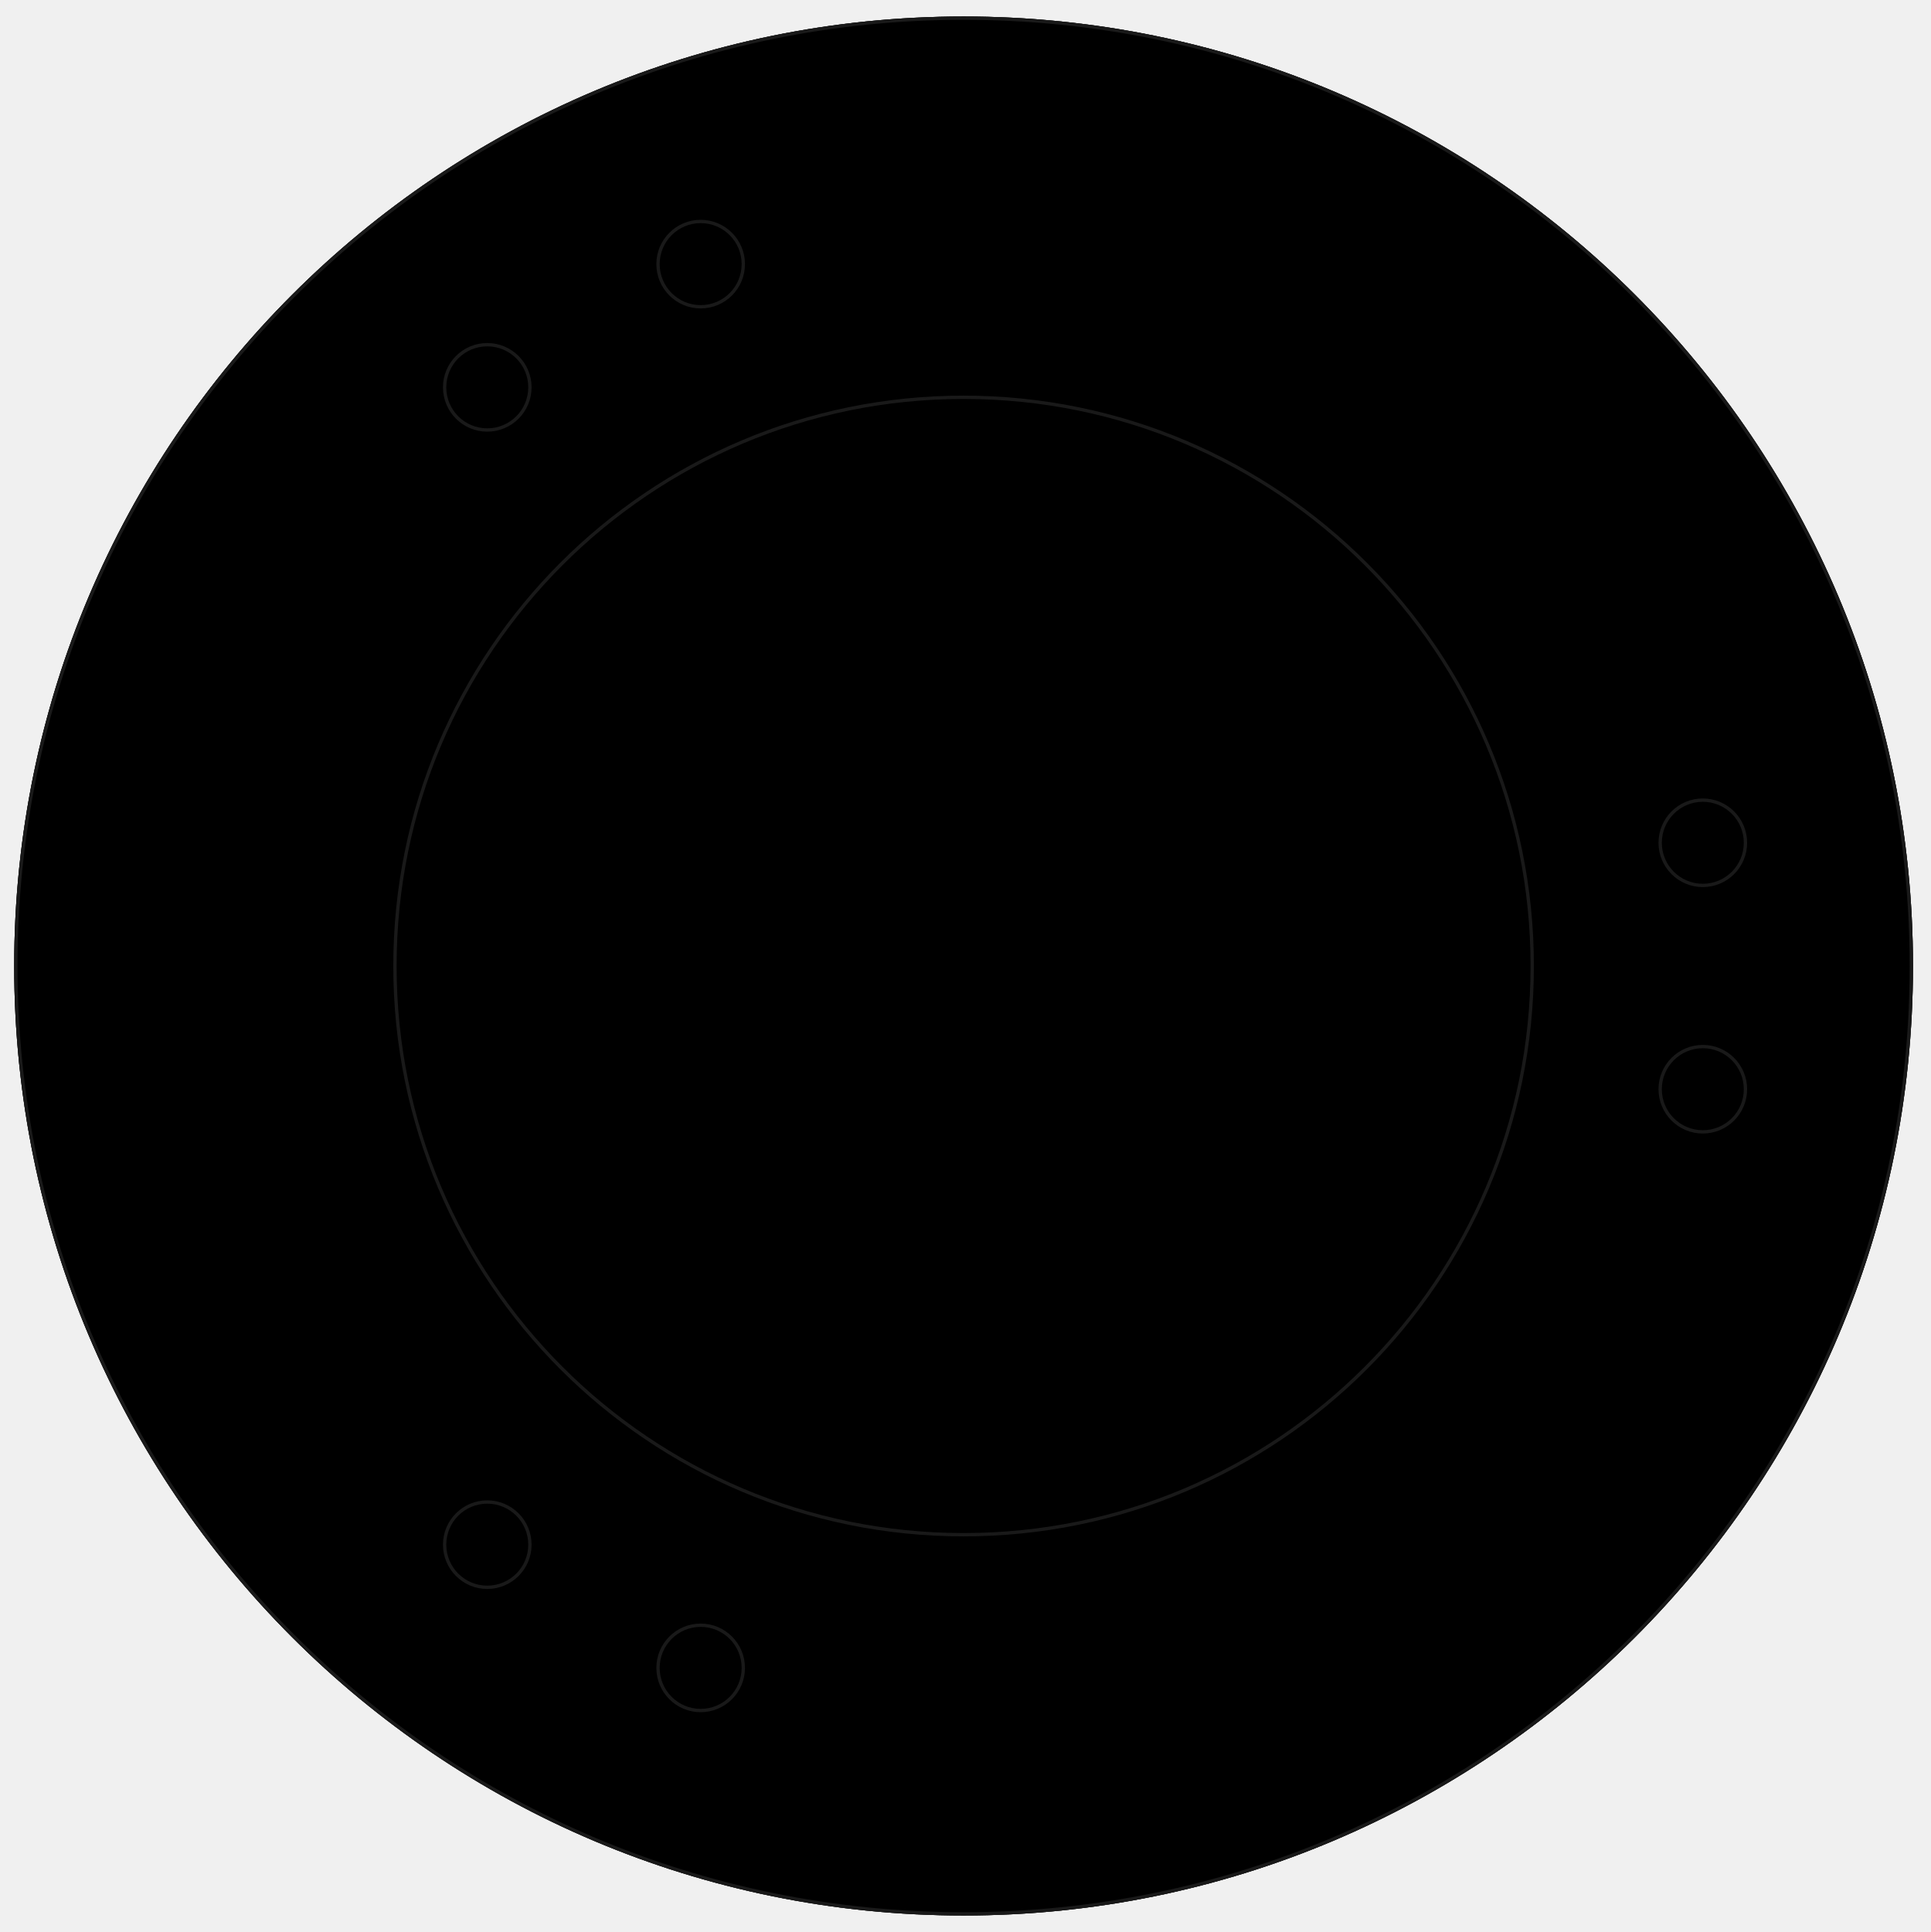
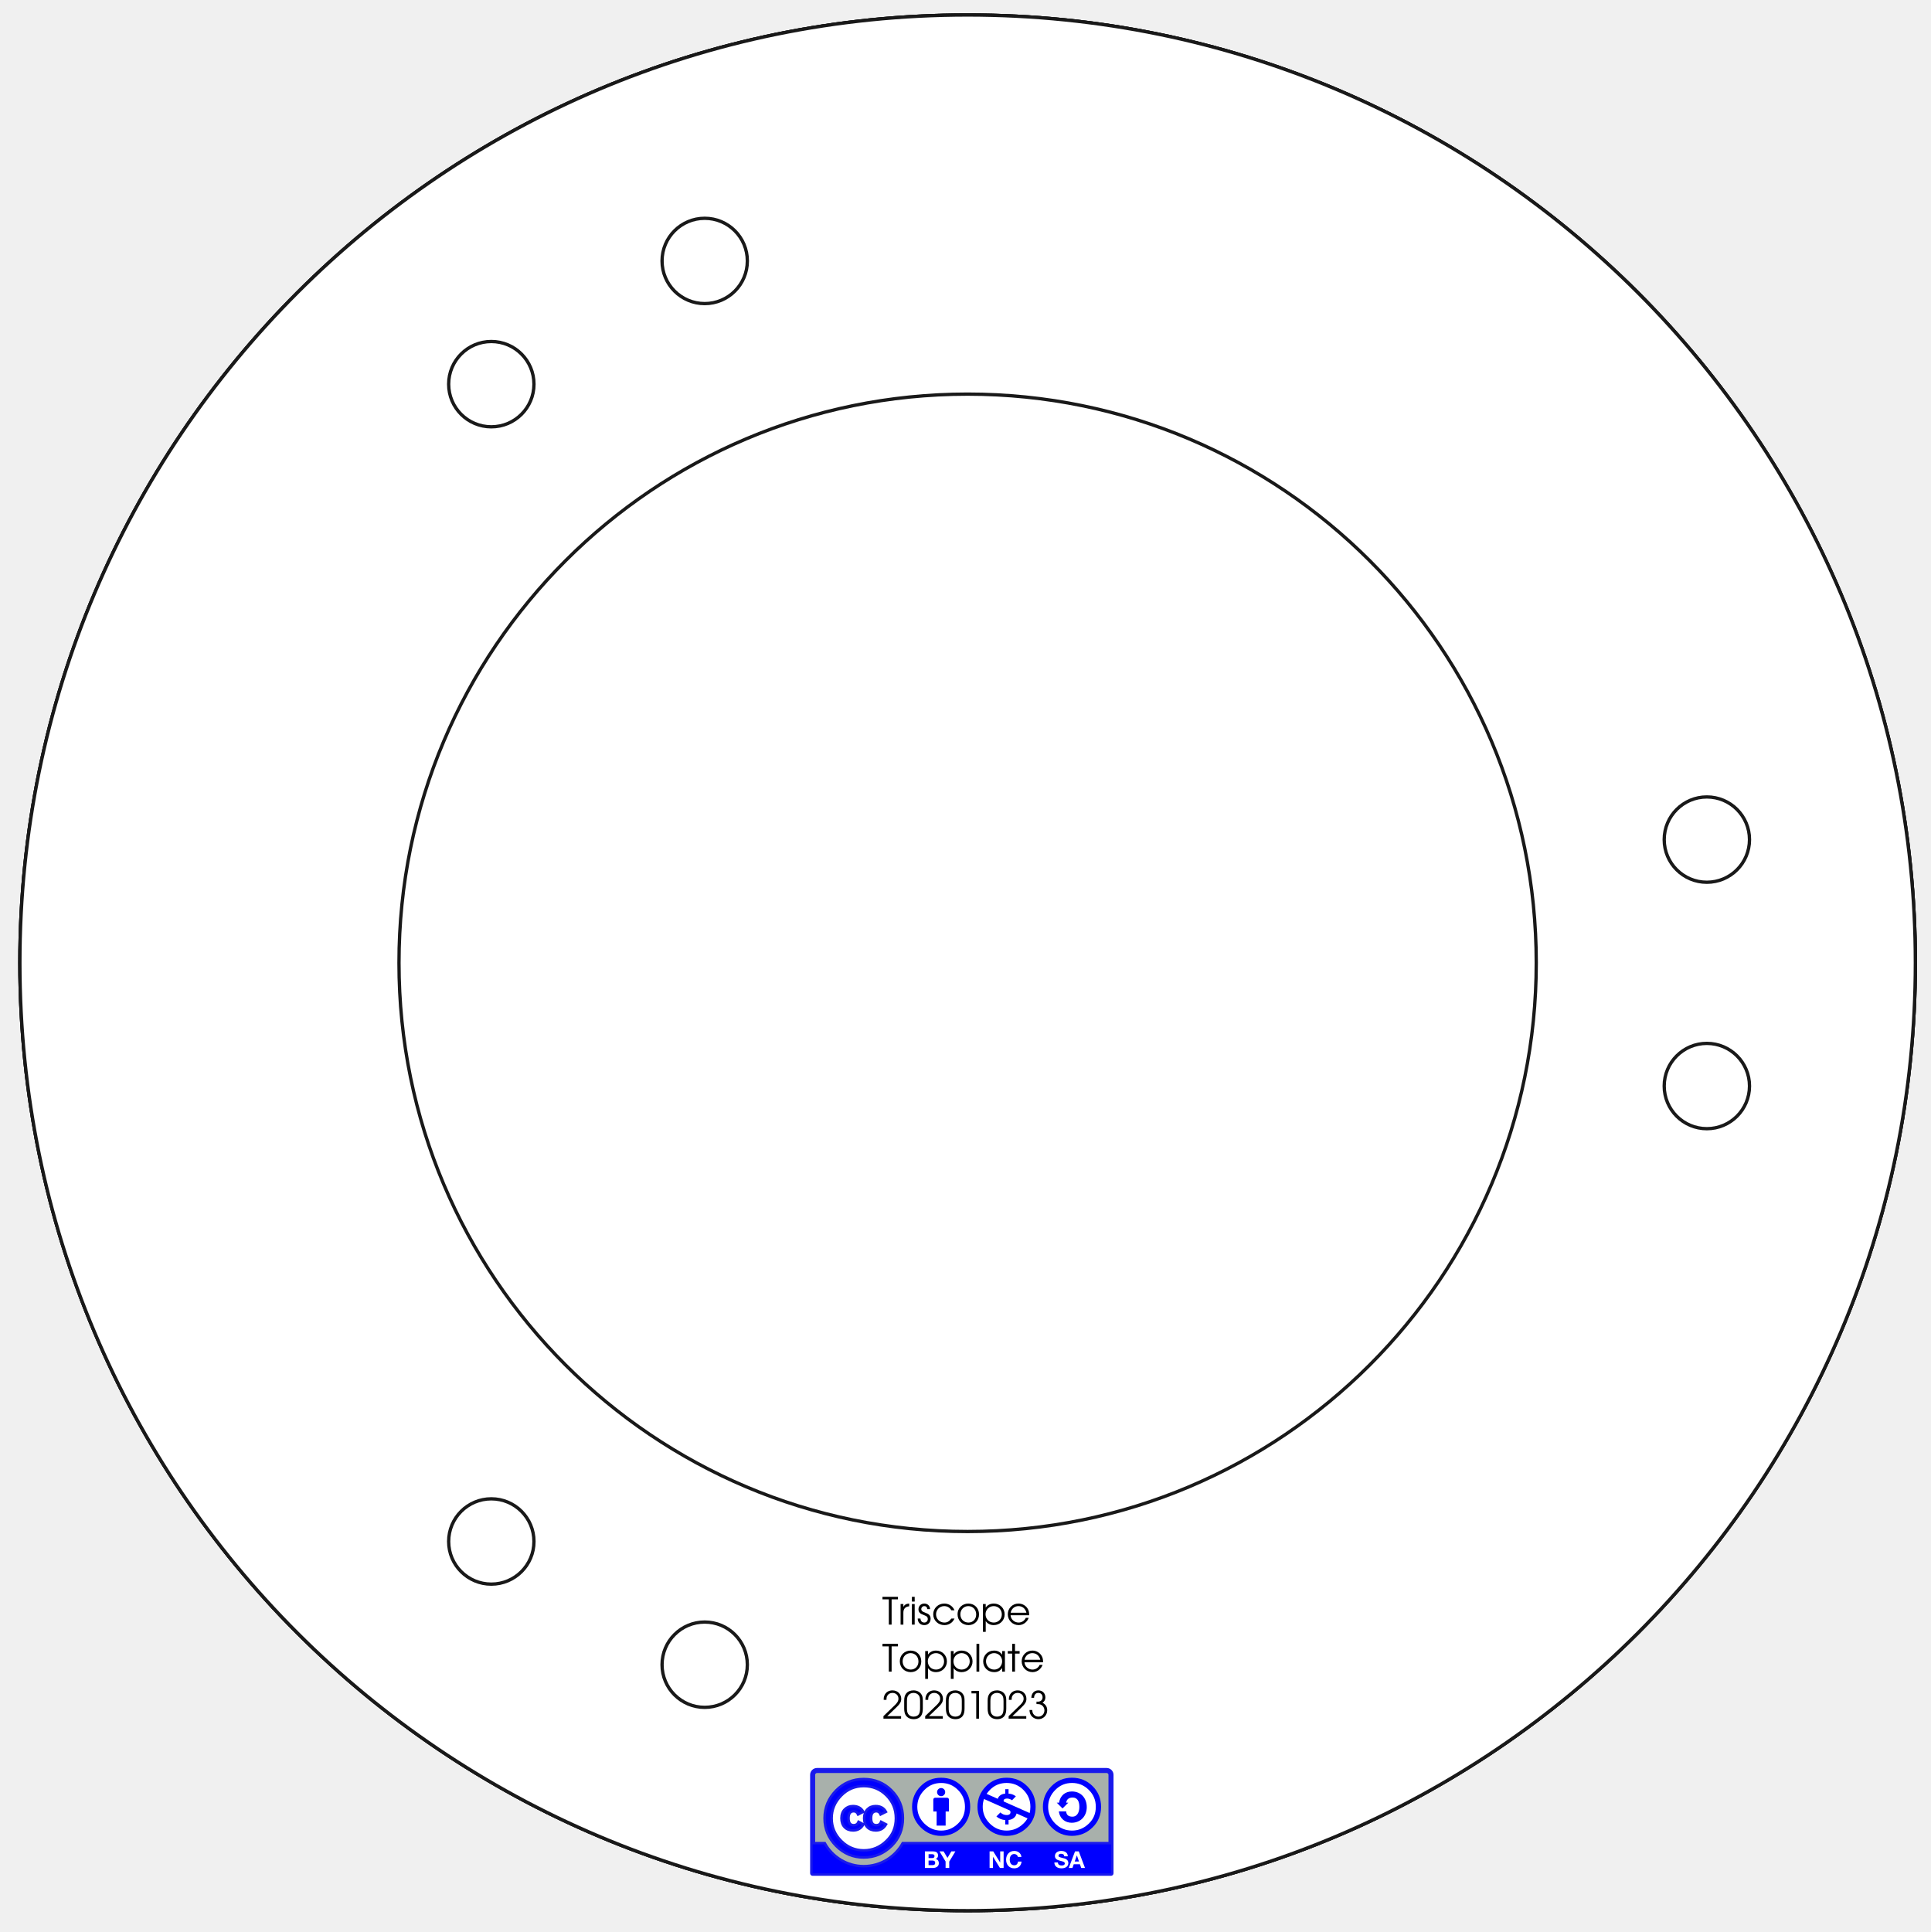
- <svg xmlns="http://www.w3.org/2000/svg" width="203.669mm" height="203.831mm" viewBox="0 0 203.669 203.831" version="1.1">
-   <g id="Cut016" transform="translate(101.6725,101.9157) scale(1,-1)">
-     <circle cx="0.0" cy="0.0" r="100.0" stroke="#191919" stroke-width="0.35 px" style="stroke-width:0.35;stroke-miterlimit:4;stroke-dasharray:none;fill:#000000" />
-     <circle cx="0.0" cy="0.0" r="100.0" stroke="#191919" stroke-width="0.35 px" style="stroke-width:0.35;stroke-miterlimit:4;stroke-dasharray:none;fill:#000000" />
-     <circle cx="0.0" cy="0.0" r="100.0" stroke="#191919" stroke-width="0.35 px" style="stroke-width:0.35;stroke-miterlimit:4;stroke-dasharray:none;fill:#000000" />
-     <circle cx="78.0" cy="13.0" r="4.5" stroke="#191919" stroke-width="0.35 px" style="stroke-width:0.35;stroke-miterlimit:4;stroke-dasharray:none;fill:#000000" />
-     <circle cx="78.0" cy="-13.0" r="4.5" stroke="#191919" stroke-width="0.35 px" style="stroke-width:0.35;stroke-miterlimit:4;stroke-dasharray:none;fill:#000000" />
-     <circle cx="0.0" cy="0.0" r="60.0" stroke="#191919" stroke-width="0.35 px" style="stroke-width:0.35;stroke-miterlimit:4;stroke-dasharray:none;fill:#000000" />
-     <circle cx="-50.258" cy="61.05" r="4.5" stroke="#191919" stroke-width="0.35 px" style="stroke-width:0.35;stroke-miterlimit:4;stroke-dasharray:none;fill:#000000" />
-     <circle cx="-50.258" cy="-61.05" r="4.5" stroke="#191919" stroke-width="0.35 px" style="stroke-width:0.35;stroke-miterlimit:4;stroke-dasharray:none;fill:#000000" />
-     <circle cx="-27.742" cy="74.05" r="4.5" stroke="#191919" stroke-width="0.35 px" style="stroke-width:0.35;stroke-miterlimit:4;stroke-dasharray:none;fill:#000000" />
-     <circle cx="-27.742" cy="-74.05" r="4.5" stroke="#191919" stroke-width="0.35 px" style="stroke-width:0.35;stroke-miterlimit:4;stroke-dasharray:none;fill:#000000" />
+ <svg xmlns="http://www.w3.org/2000/svg" width="203.669mm" height="203.831mm" viewBox="0 0 203.669 203.831" version="1.1" id="svg907">
+   <defs id="defs911" />
+   <g id="Cut016" transform="matrix(1,0,0,-1,102.0984,101.5801)" style="fill:#ffffff">
+     <path style="fill:#ffffff;stroke:#191919;stroke-width:0.35;stroke-miterlimit:4;stroke-dasharray:none" d="M 100,0 A 100,100 0 0 1 0,100 100,100 0 0 1 -100,0 100,100 0 0 1 0,-100 100,100 0 0 1 100,0 Z" id="circle884" />
+     <path style="fill:#ffffff;stroke:#191919;stroke-width:0.35;stroke-miterlimit:4;stroke-dasharray:none" d="M 100,0 A 100,100 0 0 1 0,100 100,100 0 0 1 -100,0 100,100 0 0 1 0,-100 100,100 0 0 1 100,0 Z" id="circle886" />
+     <path style="fill:#ffffff;stroke:#191919;stroke-width:0.35;stroke-miterlimit:4;stroke-dasharray:none" d="M 100,0 A 100,100 0 0 1 0,100 100,100 0 0 1 -100,0 100,100 0 0 1 0,-100 100,100 0 0 1 100,0 Z" id="circle888" />
+     <path style="fill:#ffffff;stroke:#191919;stroke-width:0.35;stroke-miterlimit:4;stroke-dasharray:none" d="M 82.5,13 A 4.5,4.5 0 0 1 78,17.5 4.5,4.5 0 0 1 73.5,13 4.5,4.5 0 0 1 78,8.5 4.5,4.5 0 0 1 82.5,13 Z" id="circle890" />
+     <path style="fill:#ffffff;stroke:#191919;stroke-width:0.35;stroke-miterlimit:4;stroke-dasharray:none" d="M 82.5,-13 A 4.5,4.5 0 0 1 78,-8.5 4.5,4.5 0 0 1 73.5,-13 4.5,4.5 0 0 1 78,-17.5 4.5,4.5 0 0 1 82.5,-13 Z" id="circle892" />
+     <path style="fill:#ffffff;stroke:#191919;stroke-width:0.35;stroke-miterlimit:4;stroke-dasharray:none" d="M 60,0 A 60,60 0 0 1 0,60 60,60 0 0 1 -60,0 60,60 0 0 1 0,-60 60,60 0 0 1 60,0 Z" id="circle894" />
+     <path style="fill:#ffffff;stroke:#191919;stroke-width:0.35;stroke-miterlimit:4;stroke-dasharray:none" d="m -45.758,61.05 a 4.5,4.5 0 0 1 -4.5,4.5 4.5,4.5 0 0 1 -4.5,-4.5 4.5,4.5 0 0 1 4.5,-4.5 4.5,4.5 0 0 1 4.5,4.5 z" id="circle896" />
+     <path style="fill:#ffffff;stroke:#191919;stroke-width:0.35;stroke-miterlimit:4;stroke-dasharray:none" d="m -45.758,-61.05 a 4.5,4.5 0 0 1 -4.5,4.5 4.5,4.5 0 0 1 -4.5,-4.5 4.5,4.5 0 0 1 4.5,-4.5 4.5,4.5 0 0 1 4.5,4.5 z" id="circle898" />
+     <path style="fill:#ffffff;stroke:#191919;stroke-width:0.35;stroke-miterlimit:4;stroke-dasharray:none" d="m -23.242,74.05 a 4.5,4.5 0 0 1 -4.5,4.5 4.5,4.5 0 0 1 -4.5,-4.5 4.5,4.5 0 0 1 4.5,-4.5 4.5,4.5 0 0 1 4.5,4.5 z" id="circle900" />
+     <path style="fill:#ffffff;stroke:#191919;stroke-width:0.35;stroke-miterlimit:4;stroke-dasharray:none" d="m -23.242,-74.05 a 4.5,4.5 0 0 1 -4.5,4.5 4.5,4.5 0 0 1 -4.5,-4.5 4.5,4.5 0 0 1 4.5,-4.5 4.5,4.5 0 0 1 4.5,4.5 z" id="circle902" />
+   </g>
+   <g aria-label="Triscope Topplate 20201023 " transform="matrix(0.2645833,0,0,0.2645833,67.9176,-56.25091)" style="font-style:normal;font-variant:normal;font-weight:normal;font-stretch:normal;font-size:15px;line-height:125%;font-family:'URW Gothic L';-inkscape-font-specification:'URW Gothic L, Normal';text-align:start;letter-spacing:0px;word-spacing:0px;writing-mode:lr-tb;text-anchor:start;fill:#000000;fill-opacity:1;stroke:none;stroke-width:1px;stroke-linecap:butt;stroke-linejoin:miter;stroke-opacity:1" id="flowRoot925">
+     <path d="m 97.765,860.42 h 1.11 v -10.08 h 2.535 v -1.005 h -6.18 v 1.005 h 2.535 z" id="path1097" />
+     <path d="m 102.457,860.42 h 1.11 v -4.785 c 0,-1.53 0.78,-2.37 2.325,-2.52 v -1.095 c -1.185,0.06 -1.89,0.465 -2.325,1.365 v -1.17 h -1.11 z" id="path1099" />
+     <path d="m 106.968,860.42 h 1.11 v -8.205 h -1.11 z m 0,-9.195 h 1.11 v -1.89 h -1.11 z" id="path1101" />
+     <path d="m 109.282,858.005 c 0.015,1.59 1.065,2.61 2.64,2.61 1.47,0 2.505,-1.05 2.505,-2.55 0,-1.005 -0.465,-1.695 -1.425,-2.1 -1.245,-0.51 -1.305,-0.54 -1.545,-0.66 -0.51,-0.255 -0.75,-0.6 -0.75,-1.08 0,-0.66 0.525,-1.185 1.185,-1.185 0.72,0 1.14,0.42 1.2,1.2 h 1.125 c -0.045,-1.32 -0.99,-2.22 -2.31,-2.22 -1.335,0 -2.325,0.975 -2.325,2.31 0,0.585 0.21,1.095 0.615,1.47 0.345,0.315 0.36,0.315 1.515,0.795 0.495,0.195 0.855,0.375 1.065,0.51 0.33,0.225 0.525,0.615 0.525,1.065 0,0.825 -0.585,1.425 -1.38,1.425 -0.915,0 -1.485,-0.585 -1.545,-1.59 z" id="path1103" />
+     <path d="m 122.702,858.005 c -0.855,1.14 -1.65,1.59 -2.805,1.59 -1.845,0 -3.3,-1.455 -3.3,-3.27 0,-1.845 1.425,-3.285 3.255,-3.285 1.215,0 2.22,0.585 2.85,1.665 h 1.245 c -0.66,-1.65 -2.235,-2.685 -4.08,-2.685 -2.46,0 -4.395,1.89 -4.395,4.275 0,2.445 1.95,4.32 4.47,4.32 1.02,0 1.965,-0.33 2.73,-0.93 0.525,-0.42 0.84,-0.825 1.29,-1.68 z" id="path1105" />
+     <path d="m 129.474,852.02 c -2.43,0 -4.305,1.845 -4.305,4.245 0,2.52 1.845,4.35 4.395,4.35 2.4,0 4.17,-1.815 4.17,-4.275 0,-2.505 -1.8,-4.32 -4.26,-4.32 z m 0,1.02 c 1.8,0 3.135,1.41 3.135,3.315 0,1.875 -1.29,3.24 -3.075,3.24 -1.89,0 -3.24,-1.38 -3.24,-3.3 0,-1.86 1.365,-3.255 3.18,-3.255 z" id="path1107" />
+     <path d="m 135.299,852.215 v 11.085 h 1.11 v -4.29 c 0.72,1.05 1.83,1.605 3.195,1.605 2.445,0 4.35,-1.875 4.35,-4.275 0,-2.445 -1.875,-4.32 -4.32,-4.32 -1.395,0 -2.535,0.57 -3.225,1.605 v -1.41 z m 4.29,0.825 c 1.845,0 3.24,1.41 3.24,3.3 0,1.845 -1.395,3.255 -3.225,3.255 -1.875,0 -3.27,-1.425 -3.27,-3.315 0,-1.815 1.44,-3.24 3.255,-3.24 z" id="path1109" />
+     <path d="m 153.743,856.685 c 0,-1.125 -0.15,-1.815 -0.555,-2.535 -0.735,-1.305 -2.16,-2.13 -3.72,-2.13 -2.385,0 -4.26,1.875 -4.26,4.26 0,2.43 1.905,4.335 4.335,4.335 1.05,0 2.04,-0.39 2.79,-1.095 0.585,-0.555 0.975,-1.125 1.2,-1.8 h -1.155 c -0.465,1.125 -1.62,1.875 -2.865,1.875 -1.68,0 -3.105,-1.29 -3.195,-2.91 z m -7.395,-1.005 c 0.3,-1.575 1.545,-2.64 3.105,-2.64 1.59,0 2.805,1.005 3.18,2.64 z" id="path1111" />
+     <path d="m 97.765,879.17 h 1.11 v -10.08 h 2.535 v -1.005 h -6.18 v 1.005 h 2.535 z" id="path1113" />
+     <path d="m 106.447,870.77 c -2.43,0 -4.305,1.845 -4.305,4.245 0,2.52 1.845,4.35 4.395,4.35 2.4,0 4.17,-1.815 4.17,-4.275 0,-2.505 -1.8,-4.32 -4.26,-4.32 z m 0,1.02 c 1.8,0 3.135,1.41 3.135,3.315 0,1.875 -1.29,3.24 -3.075,3.24 -1.89,0 -3.24,-1.38 -3.24,-3.3 0,-1.86 1.365,-3.255 3.18,-3.255 z" id="path1115" />
+     <path d="m 112.271,870.965 v 11.085 h 1.11 v -4.29 c 0.72,1.05 1.83,1.605 3.195,1.605 2.445,0 4.35,-1.875 4.35,-4.275 0,-2.445 -1.875,-4.32 -4.32,-4.32 -1.395,0 -2.535,0.57 -3.225,1.605 v -1.41 z m 4.29,0.825 c 1.845,0 3.24,1.41 3.24,3.3 0,1.845 -1.395,3.255 -3.225,3.255 -1.875,0 -3.27,-1.425 -3.27,-3.315 0,-1.815 1.44,-3.24 3.255,-3.24 z" id="path1117" />
+     <path d="m 122.496,870.965 v 11.085 h 1.11 v -4.29 c 0.72,1.05 1.83,1.605 3.195,1.605 2.445,0 4.35,-1.875 4.35,-4.275 0,-2.445 -1.875,-4.32 -4.32,-4.32 -1.395,0 -2.535,0.57 -3.225,1.605 v -1.41 z m 4.29,0.825 c 1.845,0 3.24,1.41 3.24,3.3 0,1.845 -1.395,3.255 -3.225,3.255 -1.875,0 -3.27,-1.425 -3.27,-3.315 0,-1.815 1.44,-3.24 3.255,-3.24 z" id="path1119" />
+     <path d="m 132.72,879.17 h 1.11 v -11.085 h -1.11 z" id="path1121" />
+     <path d="m 144.064,870.965 h -1.11 v 1.455 c -0.81,-1.14 -1.815,-1.65 -3.24,-1.65 -2.46,0 -4.32,1.86 -4.32,4.32 0,2.445 1.875,4.275 4.395,4.275 1.395,0 2.295,-0.465 3.165,-1.635 v 1.44 h 1.11 z m -4.32,0.825 c 1.8,0 3.21,1.41 3.21,3.24 0,1.86 -1.38,3.315 -3.15,3.315 -1.86,0 -3.285,-1.455 -3.285,-3.33 0,-1.785 1.44,-3.225 3.225,-3.225 z" id="path1123" />
+     <path d="m 146.968,879.17 h 1.11 v -7.2 h 1.845 v -1.005 h -1.845 v -2.88 h -1.11 v 2.88 h -1.77 v 1.005 h 1.77 z" id="path1125" />
+     <path d="m 159.28,875.435 c 0,-1.125 -0.15,-1.815 -0.555,-2.535 -0.735,-1.305 -2.16,-2.13 -3.72,-2.13 -2.385,0 -4.26,1.875 -4.26,4.26 0,2.43 1.905,4.335 4.335,4.335 1.05,0 2.04,-0.39 2.79,-1.095 0.585,-0.555 0.975,-1.125 1.2,-1.8 h -1.155 c -0.465,1.125 -1.62,1.875 -2.865,1.875 -1.68,0 -3.105,-1.29 -3.195,-2.91 z m -7.395,-1.005 c 0.3,-1.575 1.545,-2.64 3.105,-2.64 1.59,0 2.805,1.005 3.18,2.64 z" id="path1127" />
+     <path d="m 95.62,897.92 h 7.035 v -1.005 H 97.12 l 3.555,-3.405 c 1.56,-1.485 2.04,-2.31 2.04,-3.495 0,-1.95 -1.47,-3.375 -3.495,-3.375 -1.545,0 -2.775,0.81 -3.27,2.16 -0.195,0.525 -0.24,0.84 -0.24,1.62 h 1.095 c 0,-0.69 0.09,-1.125 0.285,-1.53 0.39,-0.78 1.17,-1.245 2.115,-1.245 1.395,0 2.4,0.975 2.4,2.31 0,0.66 -0.24,1.23 -0.78,1.86 -0.33,0.405 -0.33,0.405 -1.32,1.35 l -3.885,3.75 z" id="path1129" />
+     <path d="m 103.895,893.885 c 0,1.11 0.18,1.95 0.54,2.565 0.645,1.095 1.77,1.665 3.255,1.665 1.335,0 2.34,-0.465 2.97,-1.38 0.435,-0.645 0.66,-1.605 0.66,-2.85 v -3.15 c 0,-1.26 -0.165,-1.935 -0.645,-2.61 -0.66,-0.96 -1.755,-1.485 -3.075,-1.485 -1.245,0 -2.265,0.435 -2.91,1.245 -0.555,0.69 -0.795,1.545 -0.795,2.85 z m 6.33,-0.18 c 0,0.975 -0.12,1.74 -0.36,2.205 -0.39,0.765 -1.2,1.2 -2.22,1.2 -0.945,0 -1.695,-0.36 -2.16,-1.05 -0.345,-0.495 -0.495,-1.215 -0.495,-2.355 v -2.715 c 0,-1.035 0.12,-1.71 0.39,-2.175 0.435,-0.735 1.26,-1.17 2.235,-1.17 0.87,0 1.635,0.36 2.1,0.99 0.375,0.51 0.51,1.14 0.51,2.355 z" id="path1131" />
+     <path d="m 112.261,897.92 h 7.035 v -1.005 h -5.535 l 3.555,-3.405 c 1.56,-1.485 2.04,-2.31 2.04,-3.495 0,-1.95 -1.47,-3.375 -3.495,-3.375 -1.545,0 -2.775,0.81 -3.27,2.16 -0.195,0.525 -0.24,0.84 -0.24,1.62 h 1.095 c 0,-0.69 0.09,-1.125 0.285,-1.53 0.39,-0.78 1.17,-1.245 2.115,-1.245 1.395,0 2.4,0.975 2.4,2.31 0,0.66 -0.24,1.23 -0.78,1.86 -0.33,0.405 -0.33,0.405 -1.32,1.35 l -3.885,3.75 z" id="path1133" />
+     <path d="m 120.536,893.885 c 0,1.11 0.18,1.95 0.54,2.565 0.645,1.095 1.77,1.665 3.255,1.665 1.335,0 2.34,-0.465 2.97,-1.38 0.435,-0.645 0.66,-1.605 0.66,-2.85 v -3.15 c 0,-1.26 -0.165,-1.935 -0.645,-2.61 -0.66,-0.96 -1.755,-1.485 -3.075,-1.485 -1.245,0 -2.265,0.435 -2.91,1.245 -0.555,0.69 -0.795,1.545 -0.795,2.85 z m 6.33,-0.18 c 0,0.975 -0.12,1.74 -0.36,2.205 -0.39,0.765 -1.2,1.2 -2.22,1.2 -0.945,0 -1.695,-0.36 -2.16,-1.05 -0.345,-0.495 -0.495,-1.215 -0.495,-2.355 v -2.715 c 0,-1.035 0.12,-1.71 0.39,-2.175 0.435,-0.735 1.26,-1.17 2.235,-1.17 0.87,0 1.635,0.36 2.1,0.99 0.375,0.51 0.51,1.14 0.51,2.355 z" id="path1135" />
+     <path d="m 132.621,897.92 h 1.095 v -11.085 h -2.985 v 1.005 h 1.89 z" id="path1137" />
+     <path d="m 137.177,893.885 c 0,1.11 0.18,1.95 0.54,2.565 0.645,1.095 1.77,1.665 3.255,1.665 1.335,0 2.34,-0.465 2.97,-1.38 0.435,-0.645 0.66,-1.605 0.66,-2.85 v -3.15 c 0,-1.26 -0.165,-1.935 -0.645,-2.61 -0.66,-0.96 -1.755,-1.485 -3.075,-1.485 -1.245,0 -2.265,0.435 -2.91,1.245 -0.555,0.69 -0.795,1.545 -0.795,2.85 z m 6.33,-0.18 c 0,0.975 -0.12,1.74 -0.36,2.205 -0.39,0.765 -1.2,1.2 -2.22,1.2 -0.945,0 -1.695,-0.36 -2.16,-1.05 -0.345,-0.495 -0.495,-1.215 -0.495,-2.355 v -2.715 c 0,-1.035 0.12,-1.71 0.39,-2.175 0.435,-0.735 1.26,-1.17 2.235,-1.17 0.87,0 1.635,0.36 2.1,0.99 0.375,0.51 0.51,1.14 0.51,2.355 z" id="path1139" />
+     <path d="m 145.542,897.92 h 7.035 v -1.005 h -5.535 l 3.555,-3.405 c 1.56,-1.485 2.04,-2.31 2.04,-3.495 0,-1.95 -1.47,-3.375 -3.495,-3.375 -1.545,0 -2.775,0.81 -3.27,2.16 -0.195,0.525 -0.24,0.84 -0.24,1.62 h 1.095 c 0,-0.69 0.09,-1.125 0.285,-1.53 0.39,-0.78 1.17,-1.245 2.115,-1.245 1.395,0 2.4,0.975 2.4,2.31 0,0.66 -0.24,1.23 -0.78,1.86 -0.33,0.405 -0.33,0.405 -1.32,1.35 l -3.885,3.75 z" id="path1141" />
+     <path d="m 155.692,889.595 c 0.015,-1.23 0.63,-1.95 1.71,-1.95 0.99,0 1.68,0.72 1.68,1.755 0,1.05 -0.735,1.74 -1.89,1.74 -0.045,0 -0.15,0 -0.285,-0.015 l -0.255,-0.015 v 0.99 c 0.735,0.015 0.99,0.03 1.29,0.09 1.11,0.27 1.875,1.26 1.875,2.43 0,1.41 -1.05,2.49 -2.4,2.49 -0.84,0 -1.56,-0.39 -2.025,-1.08 -0.27,-0.405 -0.375,-0.78 -0.435,-1.575 h -1.095 c 0.03,0.81 0.165,1.365 0.48,1.92 0.615,1.08 1.785,1.74 3.105,1.74 1.95,0 3.48,-1.56 3.48,-3.555 0,-1.335 -0.63,-2.355 -1.875,-2.985 0.78,-0.54 1.14,-1.215 1.14,-2.13 0,-1.65 -1.155,-2.805 -2.79,-2.805 -1.665,0 -2.745,1.14 -2.805,2.955 z" id="path1143" />
+   </g>
+   <g id="surface1" transform="matrix(0.2645833,0,0,0.2645833,85.61138,186.6585)">
+     <path id="path1028" d="M 3.41,0.453 116.762,0.652 c 1.586,0 3,-0.234 3,3.164 l -0.141,37.328 H 0.547 V 3.676 C 0.547,2 0.711,0.453 3.41,0.453 Z" style="fill:#a8b0ab;fill-opacity:1;fill-rule:nonzero;stroke:none" />
+     <path id="path1030" d="M 117.754,0 H 2.246 C 1.008,0 0,1.008 0,2.246 V 41.492 C 0,41.773 0.227,42 0.508,42 H 119.492 C 119.773,42 120,41.773 120,41.492 V 2.246 C 120,1.008 118.992,0 117.754,0 Z M 2.246,1.016 H 117.754 c 0.68,0 1.23,0.551 1.23,1.23 0,0 0,15.797 0,27.223 H 36.43 c -3.027,5.469 -8.859,9.184 -15.547,9.184 -6.695,0 -12.523,-3.711 -15.547,-9.184 H 1.016 c 0,-11.426 0,-27.223 0,-27.223 0,-0.68 0.551,-1.23 1.23,-1.23 z" style="fill:#0000ff;fill-opacity:1;fill-rule:nonzero;stroke:#1919eb;stroke-opacity:1" />
+     <path id="path1032" d="m 34.523,19.551 c 0.004,7.531 -6.098,13.637 -13.629,13.641 -7.527,0.008 -13.637,-6.094 -13.641,-13.625 0,-0.004 0,-0.008 0,-0.016 -0.008,-7.527 6.094,-13.637 13.625,-13.641 7.531,-0.004 13.641,6.094 13.645,13.625 0,0.004 0,0.012 0,0.016 z" style="fill:#ffffff;fill-opacity:1;fill-rule:nonzero;stroke:none" />
+     <path id="path1034" d="m 31.973,8.445 c 3.023,3.023 4.535,6.727 4.535,11.105 0,4.379 -1.488,8.043 -4.457,10.988 -3.156,3.102 -6.883,4.652 -11.184,4.652 -4.25,0 -7.91,-1.539 -10.984,-4.613 -3.078,-3.074 -4.613,-6.75 -4.613,-11.027 0,-4.273 1.535,-7.977 4.613,-11.105 2.996,-3.023 6.656,-4.535 10.984,-4.535 4.379,0 8.082,1.512 11.105,4.535 z m -20.055,2.035 c -2.559,2.582 -3.836,5.605 -3.836,9.074 0,3.469 1.266,6.469 3.793,8.996 2.531,2.531 5.543,3.793 9.039,3.793 3.496,0 6.531,-1.277 9.113,-3.832 2.453,-2.371 3.68,-5.359 3.68,-8.957 0,-3.57 -1.246,-6.602 -3.738,-9.094 -2.492,-2.488 -5.508,-3.734 -9.055,-3.734 -3.547,0 -6.547,1.25 -8.996,3.754 z m 6.727,7.551 c -0.391,-0.852 -0.977,-1.277 -1.758,-1.277 -1.375,0 -2.066,0.926 -2.066,2.781 0,1.855 0.691,2.785 2.066,2.785 0.91,0 1.562,-0.453 1.953,-1.359 L 20.75,21.98 c -0.91,1.617 -2.277,2.426 -4.098,2.426 -1.406,0 -2.531,-0.43 -3.379,-1.293 -0.844,-0.859 -1.27,-2.047 -1.27,-3.562 0,-1.488 0.438,-2.668 1.309,-3.543 0.871,-0.875 1.961,-1.312 3.262,-1.312 1.926,0 3.305,0.758 4.137,2.277 z m 8.988,0 c -0.391,-0.852 -0.965,-1.277 -1.719,-1.277 -1.406,0 -2.109,0.926 -2.109,2.781 0,1.855 0.703,2.785 2.109,2.785 0.914,0 1.551,-0.453 1.914,-1.359 l 1.953,1.02 c -0.91,1.617 -2.273,2.426 -4.09,2.426 -1.406,0 -2.527,-0.43 -3.375,-1.293 -0.84,-0.859 -1.266,-2.047 -1.266,-3.562 0,-1.488 0.43,-2.668 1.289,-3.543 0.855,-0.875 1.945,-1.312 3.273,-1.312 1.922,0 3.297,0.758 4.129,2.277 z" style="fill:#0000ff;fill-opacity:1;fill-rule:nonzero;stroke:#1919eb;stroke-opacity:1" />
+     <path id="path1036" d="m 62.504,15.223 c 0,5.93 -4.809,10.738 -10.742,10.738 -5.93,0 -10.738,-4.809 -10.738,-10.738 0,-5.93 4.809,-10.738 10.738,-10.738 5.934,0 10.742,4.809 10.742,10.738 z" style="fill:#ffffff;fill-opacity:1;fill-rule:nonzero;stroke:none" />
+     <path id="path1038" d="m 54.871,12.117 c 0,-0.414 -0.336,-0.75 -0.75,-0.75 h -4.742 c -0.414,0 -0.75,0.336 -0.75,0.75 v 4.742 h 1.324 v 5.617 h 3.594 v -5.617 h 1.324 z" style="fill:#0000ff;fill-opacity:1;fill-rule:nonzero;stroke:none" />
+     <path id="path1040" d="m 53.371,9.121 c 0,0.895 -0.723,1.621 -1.621,1.621 -0.895,0 -1.621,-0.727 -1.621,-1.621 C 50.129,8.227 50.855,7.5 51.75,7.5 c 0.898,0 1.621,0.727 1.621,1.621 z" style="fill:#0000ff;fill-opacity:1;fill-rule:nonzero;stroke:none" />
+     <path id="path1042" d="m 51.734,3.391 c -3.211,0 -5.93,1.121 -8.156,3.363 -2.281,2.32 -3.422,5.062 -3.422,8.234 0,3.168 1.141,5.895 3.422,8.172 2.285,2.281 5.004,3.422 8.156,3.422 3.195,0 5.961,-1.148 8.305,-3.449 2.207,-2.184 3.309,-4.898 3.309,-8.145 0,-3.25 -1.121,-5.992 -3.367,-8.234 C 57.734,4.512 54.988,3.391 51.734,3.391 Z m 0.031,2.09 c 2.633,0 4.867,0.926 6.703,2.781 1.859,1.836 2.789,4.078 2.789,6.727 0,2.664 -0.91,4.879 -2.73,6.637 -1.914,1.895 -4.168,2.84 -6.762,2.84 -2.594,0 -4.828,-0.938 -6.707,-2.812 -1.875,-1.871 -2.812,-4.094 -2.812,-6.664 0,-2.57 0.945,-4.812 2.844,-6.727 1.82,-1.855 4.043,-2.781 6.676,-2.781 z" style="fill:#0000ff;fill-opacity:1;fill-rule:evenodd;stroke:none" />
+     <path id="path1044" d="m 48.402,32.746 c 0.312,0 0.602,0.031 0.863,0.086 0.258,0.055 0.484,0.145 0.668,0.273 0.188,0.125 0.328,0.293 0.434,0.504 0.102,0.211 0.152,0.469 0.152,0.777 0,0.336 -0.074,0.613 -0.227,0.836 -0.152,0.223 -0.379,0.402 -0.676,0.547 0.41,0.117 0.715,0.324 0.918,0.617 0.203,0.293 0.305,0.648 0.305,1.062 0,0.332 -0.066,0.621 -0.195,0.867 -0.133,0.242 -0.309,0.445 -0.527,0.598 -0.219,0.156 -0.473,0.27 -0.754,0.344 -0.281,0.074 -0.57,0.113 -0.867,0.113 h -3.219 v -6.625 z m -0.188,2.68 c 0.262,0 0.473,-0.062 0.641,-0.184 0.168,-0.125 0.25,-0.324 0.25,-0.602 0,-0.156 -0.027,-0.281 -0.082,-0.379 -0.055,-0.102 -0.129,-0.176 -0.223,-0.234 -0.094,-0.055 -0.199,-0.094 -0.32,-0.113 -0.121,-0.023 -0.246,-0.035 -0.379,-0.035 h -1.363 v 1.547 z m 0.086,2.809 c 0.141,0 0.277,-0.012 0.406,-0.039 0.133,-0.027 0.246,-0.074 0.348,-0.141 0.098,-0.062 0.176,-0.152 0.234,-0.266 0.059,-0.109 0.09,-0.25 0.09,-0.426 0,-0.34 -0.098,-0.582 -0.289,-0.727 -0.191,-0.145 -0.445,-0.219 -0.762,-0.219 h -1.59 v 1.816 z" style="fill:#ffffff;fill-opacity:1;fill-rule:nonzero;stroke:none" />
+     <path id="path1046" d="m 51.094,32.746 h 1.633 l 1.551,2.617 1.543,-2.617 h 1.625 l -2.461,4.082 v 2.543 h -1.461 v -2.582 z" style="fill:#ffffff;fill-opacity:1;fill-rule:nonzero;stroke:none" />
+     <path id="path1048" d="m 98.441,37.73 c 0.078,0.156 0.184,0.281 0.32,0.379 0.133,0.094 0.285,0.164 0.465,0.211 0.18,0.047 0.363,0.07 0.555,0.07 0.129,0 0.27,-0.012 0.418,-0.031 0.148,-0.023 0.285,-0.062 0.418,-0.125 0.129,-0.062 0.234,-0.148 0.324,-0.258 0.082,-0.105 0.129,-0.246 0.129,-0.41 0,-0.18 -0.059,-0.324 -0.172,-0.438 -0.113,-0.109 -0.266,-0.203 -0.449,-0.277 -0.188,-0.074 -0.398,-0.141 -0.629,-0.195 -0.238,-0.055 -0.473,-0.117 -0.715,-0.184 -0.246,-0.062 -0.488,-0.141 -0.723,-0.23 -0.234,-0.086 -0.445,-0.203 -0.629,-0.348 -0.188,-0.141 -0.336,-0.32 -0.449,-0.531 -0.113,-0.215 -0.172,-0.473 -0.172,-0.773 0,-0.344 0.074,-0.637 0.219,-0.887 0.145,-0.25 0.332,-0.461 0.566,-0.629 0.234,-0.164 0.504,-0.289 0.801,-0.371 0.293,-0.078 0.59,-0.117 0.887,-0.117 0.348,0 0.68,0.039 0.996,0.113 0.32,0.078 0.602,0.203 0.848,0.379 0.25,0.172 0.445,0.395 0.59,0.66 0.145,0.273 0.219,0.598 0.219,0.98 h -1.414 c -0.012,-0.199 -0.055,-0.363 -0.125,-0.492 -0.07,-0.129 -0.164,-0.23 -0.281,-0.305 -0.117,-0.074 -0.25,-0.129 -0.402,-0.156 -0.148,-0.031 -0.316,-0.047 -0.492,-0.047 -0.117,0 -0.234,0.012 -0.352,0.035 -0.117,0.027 -0.223,0.07 -0.316,0.129 -0.098,0.062 -0.176,0.141 -0.238,0.234 -0.059,0.094 -0.09,0.211 -0.09,0.352 0,0.129 0.023,0.234 0.07,0.316 0.051,0.078 0.148,0.156 0.293,0.223 0.148,0.066 0.348,0.137 0.602,0.203 0.258,0.066 0.594,0.156 1.008,0.262 0.121,0.023 0.293,0.07 0.512,0.133 0.219,0.066 0.438,0.168 0.652,0.312 0.219,0.141 0.402,0.332 0.562,0.57 0.156,0.238 0.234,0.543 0.234,0.914 0,0.301 -0.059,0.582 -0.176,0.844 -0.117,0.258 -0.293,0.484 -0.523,0.672 -0.23,0.188 -0.52,0.336 -0.863,0.441 -0.344,0.105 -0.738,0.156 -1.191,0.156 -0.363,0 -0.719,-0.043 -1.062,-0.133 -0.344,-0.09 -0.645,-0.23 -0.906,-0.426 -0.266,-0.191 -0.473,-0.438 -0.629,-0.734 -0.152,-0.297 -0.227,-0.648 -0.223,-1.055 h 1.414 c 0,0.223 0.039,0.41 0.121,0.562 z" style="fill:#ffffff;fill-opacity:1;fill-rule:nonzero;stroke:none" />
+     <path id="path1050" d="m 106.645,32.746 2.477,6.625 h -1.512 l -0.5,-1.477 h -2.477 l -0.52,1.477 h -1.465 l 2.504,-6.625 z m 0.086,4.062 -0.836,-2.43 h -0.019 l -0.859,2.43 z" style="fill:#ffffff;fill-opacity:1;fill-rule:nonzero;stroke:none" />
+     <path id="path1052" d="m 72.52,32.746 2.766,4.445 h 0.016 v -4.445 h 1.367 v 6.625 H 75.211 L 72.453,34.938 h -0.02 v 4.434 h -1.363 v -6.625 z" style="fill:#ffffff;fill-opacity:1;fill-rule:nonzero;stroke:none" />
+     <path id="path1054" d="M 82.195,34.512 C 82.109,34.371 82,34.25 81.871,34.145 81.742,34.039 81.594,33.957 81.43,33.898 81.266,33.84 81.094,33.812 80.914,33.812 c -0.328,0 -0.605,0.062 -0.836,0.188 -0.227,0.129 -0.414,0.297 -0.555,0.512 -0.141,0.211 -0.246,0.453 -0.312,0.727 -0.062,0.273 -0.098,0.555 -0.098,0.844 0,0.277 0.035,0.551 0.098,0.812 0.066,0.262 0.172,0.5 0.312,0.707 0.141,0.211 0.328,0.379 0.555,0.508 0.23,0.125 0.508,0.188 0.836,0.188 0.445,0 0.793,-0.133 1.043,-0.406 0.254,-0.273 0.406,-0.633 0.461,-1.078 h 1.41 c -0.035,0.414 -0.133,0.789 -0.289,1.125 -0.152,0.332 -0.359,0.617 -0.609,0.852 -0.254,0.238 -0.551,0.418 -0.891,0.543 -0.34,0.121 -0.715,0.184 -1.125,0.184 -0.508,0 -0.961,-0.086 -1.367,-0.266 -0.406,-0.172 -0.746,-0.418 -1.027,-0.727 -0.277,-0.309 -0.492,-0.672 -0.641,-1.09 -0.148,-0.418 -0.223,-0.867 -0.223,-1.352 0,-0.496 0.074,-0.953 0.223,-1.379 0.148,-0.422 0.363,-0.793 0.641,-1.109 0.281,-0.312 0.621,-0.562 1.027,-0.742 0.406,-0.18 0.859,-0.266 1.367,-0.266 0.367,0 0.711,0.051 1.035,0.156 0.324,0.105 0.617,0.258 0.871,0.461 0.258,0.199 0.469,0.449 0.637,0.746 0.168,0.297 0.273,0.637 0.316,1.02 h -1.41 c -0.027,-0.164 -0.082,-0.32 -0.168,-0.457 z" style="fill:#ffffff;fill-opacity:1;fill-rule:nonzero;stroke:none" />
+     <path id="path1056" d="m 114.578,14.98 c 0.008,5.844 -4.73,10.586 -10.574,10.594 -5.848,0 -10.59,-4.73 -10.594,-10.578 0,-0.004 0,-0.012 0,-0.016 -0.004,-5.844 4.73,-10.586 10.578,-10.59 5.844,-0.008 10.586,4.73 10.59,10.574 0,0.004 0,0.012 0,0.016 z" style="fill:#ffffff;fill-opacity:1;fill-rule:nonzero;stroke:none" />
+     <path id="path1058" d="m 103.918,3.387 c -3.211,0 -5.93,1.121 -8.156,3.359 -2.281,2.32 -3.426,5.066 -3.426,8.234 0,3.168 1.145,5.895 3.426,8.176 2.285,2.281 5.004,3.418 8.156,3.418 3.195,0 5.961,-1.148 8.301,-3.449 2.207,-2.184 3.312,-4.898 3.312,-8.145 0,-3.246 -1.125,-5.992 -3.367,-8.234 -2.246,-2.238 -4.992,-3.359 -8.246,-3.359 z m 0.031,2.086 c 2.629,0 4.863,0.926 6.703,2.785 1.859,1.832 2.785,4.074 2.785,6.723 0,2.668 -0.906,4.879 -2.727,6.641 -1.914,1.891 -4.172,2.84 -6.762,2.84 -2.594,0 -4.828,-0.938 -6.707,-2.812 -1.875,-1.875 -2.816,-4.098 -2.816,-6.668 0,-2.57 0.949,-4.812 2.848,-6.723 1.816,-1.859 4.043,-2.785 6.676,-2.785 z" style="fill:#0000ff;fill-opacity:1;fill-rule:nonzero;stroke:none" />
+     <path id="path1060" d="m 98.777,13.344 c 0.465,-2.918 2.516,-4.477 5.094,-4.477 3.699,0 5.957,2.688 5.957,6.27 0,3.492 -2.402,6.207 -6.016,6.207 -2.488,0 -4.715,-1.527 -5.121,-4.535 h 2.922 c 0.086,1.562 1.098,2.109 2.547,2.109 1.645,0 2.719,-1.531 2.719,-3.871 0,-2.453 -0.926,-3.754 -2.664,-3.754 -1.27,0 -2.371,0.465 -2.602,2.051 l 0.848,-0.004 -2.297,2.297 -2.301,-2.297 z" style="fill:#0000ff;fill-opacity:1;fill-rule:nonzero;stroke:none" />
+     <path id="path1062" d="m 88.629,14.98 c 0.004,5.957 -4.82,10.789 -10.777,10.793 -5.957,0.004 -10.793,-4.82 -10.797,-10.777 0,-0.004 0,-0.012 0,-0.016 C 67.051,9.023 71.879,4.191 77.836,4.188 83.793,4.184 88.625,9.008 88.629,14.965 c 0,0.004 0,0.012 0,0.016 z" style="fill:#ffffff;fill-opacity:1;fill-rule:nonzero;stroke:none" />
+     <path id="path1064" d="m 77.828,3.387 c 3.25,0 5.996,1.121 8.242,3.359 2.246,2.242 3.367,4.988 3.367,8.234 0,3.246 -1.102,5.961 -3.309,8.145 -2.34,2.301 -5.109,3.449 -8.301,3.449 -3.156,0 -5.875,-1.137 -8.156,-3.418 -2.285,-2.281 -3.426,-5.008 -3.426,-8.176 0,-3.168 1.141,-5.914 3.426,-8.234 2.227,-2.238 4.941,-3.359 8.156,-3.359 z m -8.973,8.48 c -0.348,0.977 -0.52,2.016 -0.52,3.113 0,2.57 0.938,4.793 2.816,6.668 1.875,1.875 4.109,2.812 6.703,2.812 2.594,0 4.848,-0.949 6.766,-2.844 C 85.262,21 85.789,20.324 86.203,19.59 l -4.371,-1.945 c -0.297,1.469 -1.605,2.465 -3.191,2.582 v 1.785 H 77.309 V 20.227 C 76.008,20.211 74.75,19.676 73.789,18.836 l 1.598,-1.609 c 0.77,0.723 1.539,1.047 2.59,1.047 0.68,0 1.434,-0.266 1.434,-1.152 0,-0.312 -0.121,-0.531 -0.312,-0.695 l -1.105,-0.492 -1.379,-0.613 c -0.68,-0.305 -1.258,-0.559 -1.836,-0.816 z m 9,-6.395 c -2.633,0 -4.855,0.926 -6.676,2.785 -0.496,0.496 -0.926,1.02 -1.289,1.562 l 4.43,1.977 c 0.402,-1.23 1.57,-1.977 2.988,-2.059 V 7.949 h 1.332 v 1.789 c 0.918,0.043 1.922,0.293 2.914,1.062 L 80.031,12.367 C 79.469,11.969 78.758,11.688 78.047,11.688 c -0.574,0 -1.387,0.176 -1.387,0.898 0,0.113 0.035,0.211 0.102,0.297 l 1.484,0.66 1.004,0.445 c 0.641,0.285 1.254,0.559 1.863,0.828 l 5.941,2.648 c 0.195,-0.781 0.293,-1.609 0.293,-2.484 0,-2.648 -0.93,-4.891 -2.785,-6.723 C 82.723,6.398 80.488,5.473 77.855,5.473 Z" style="fill:#0000ff;fill-opacity:1;fill-rule:nonzero;stroke:none" />
  </g>
</svg>
